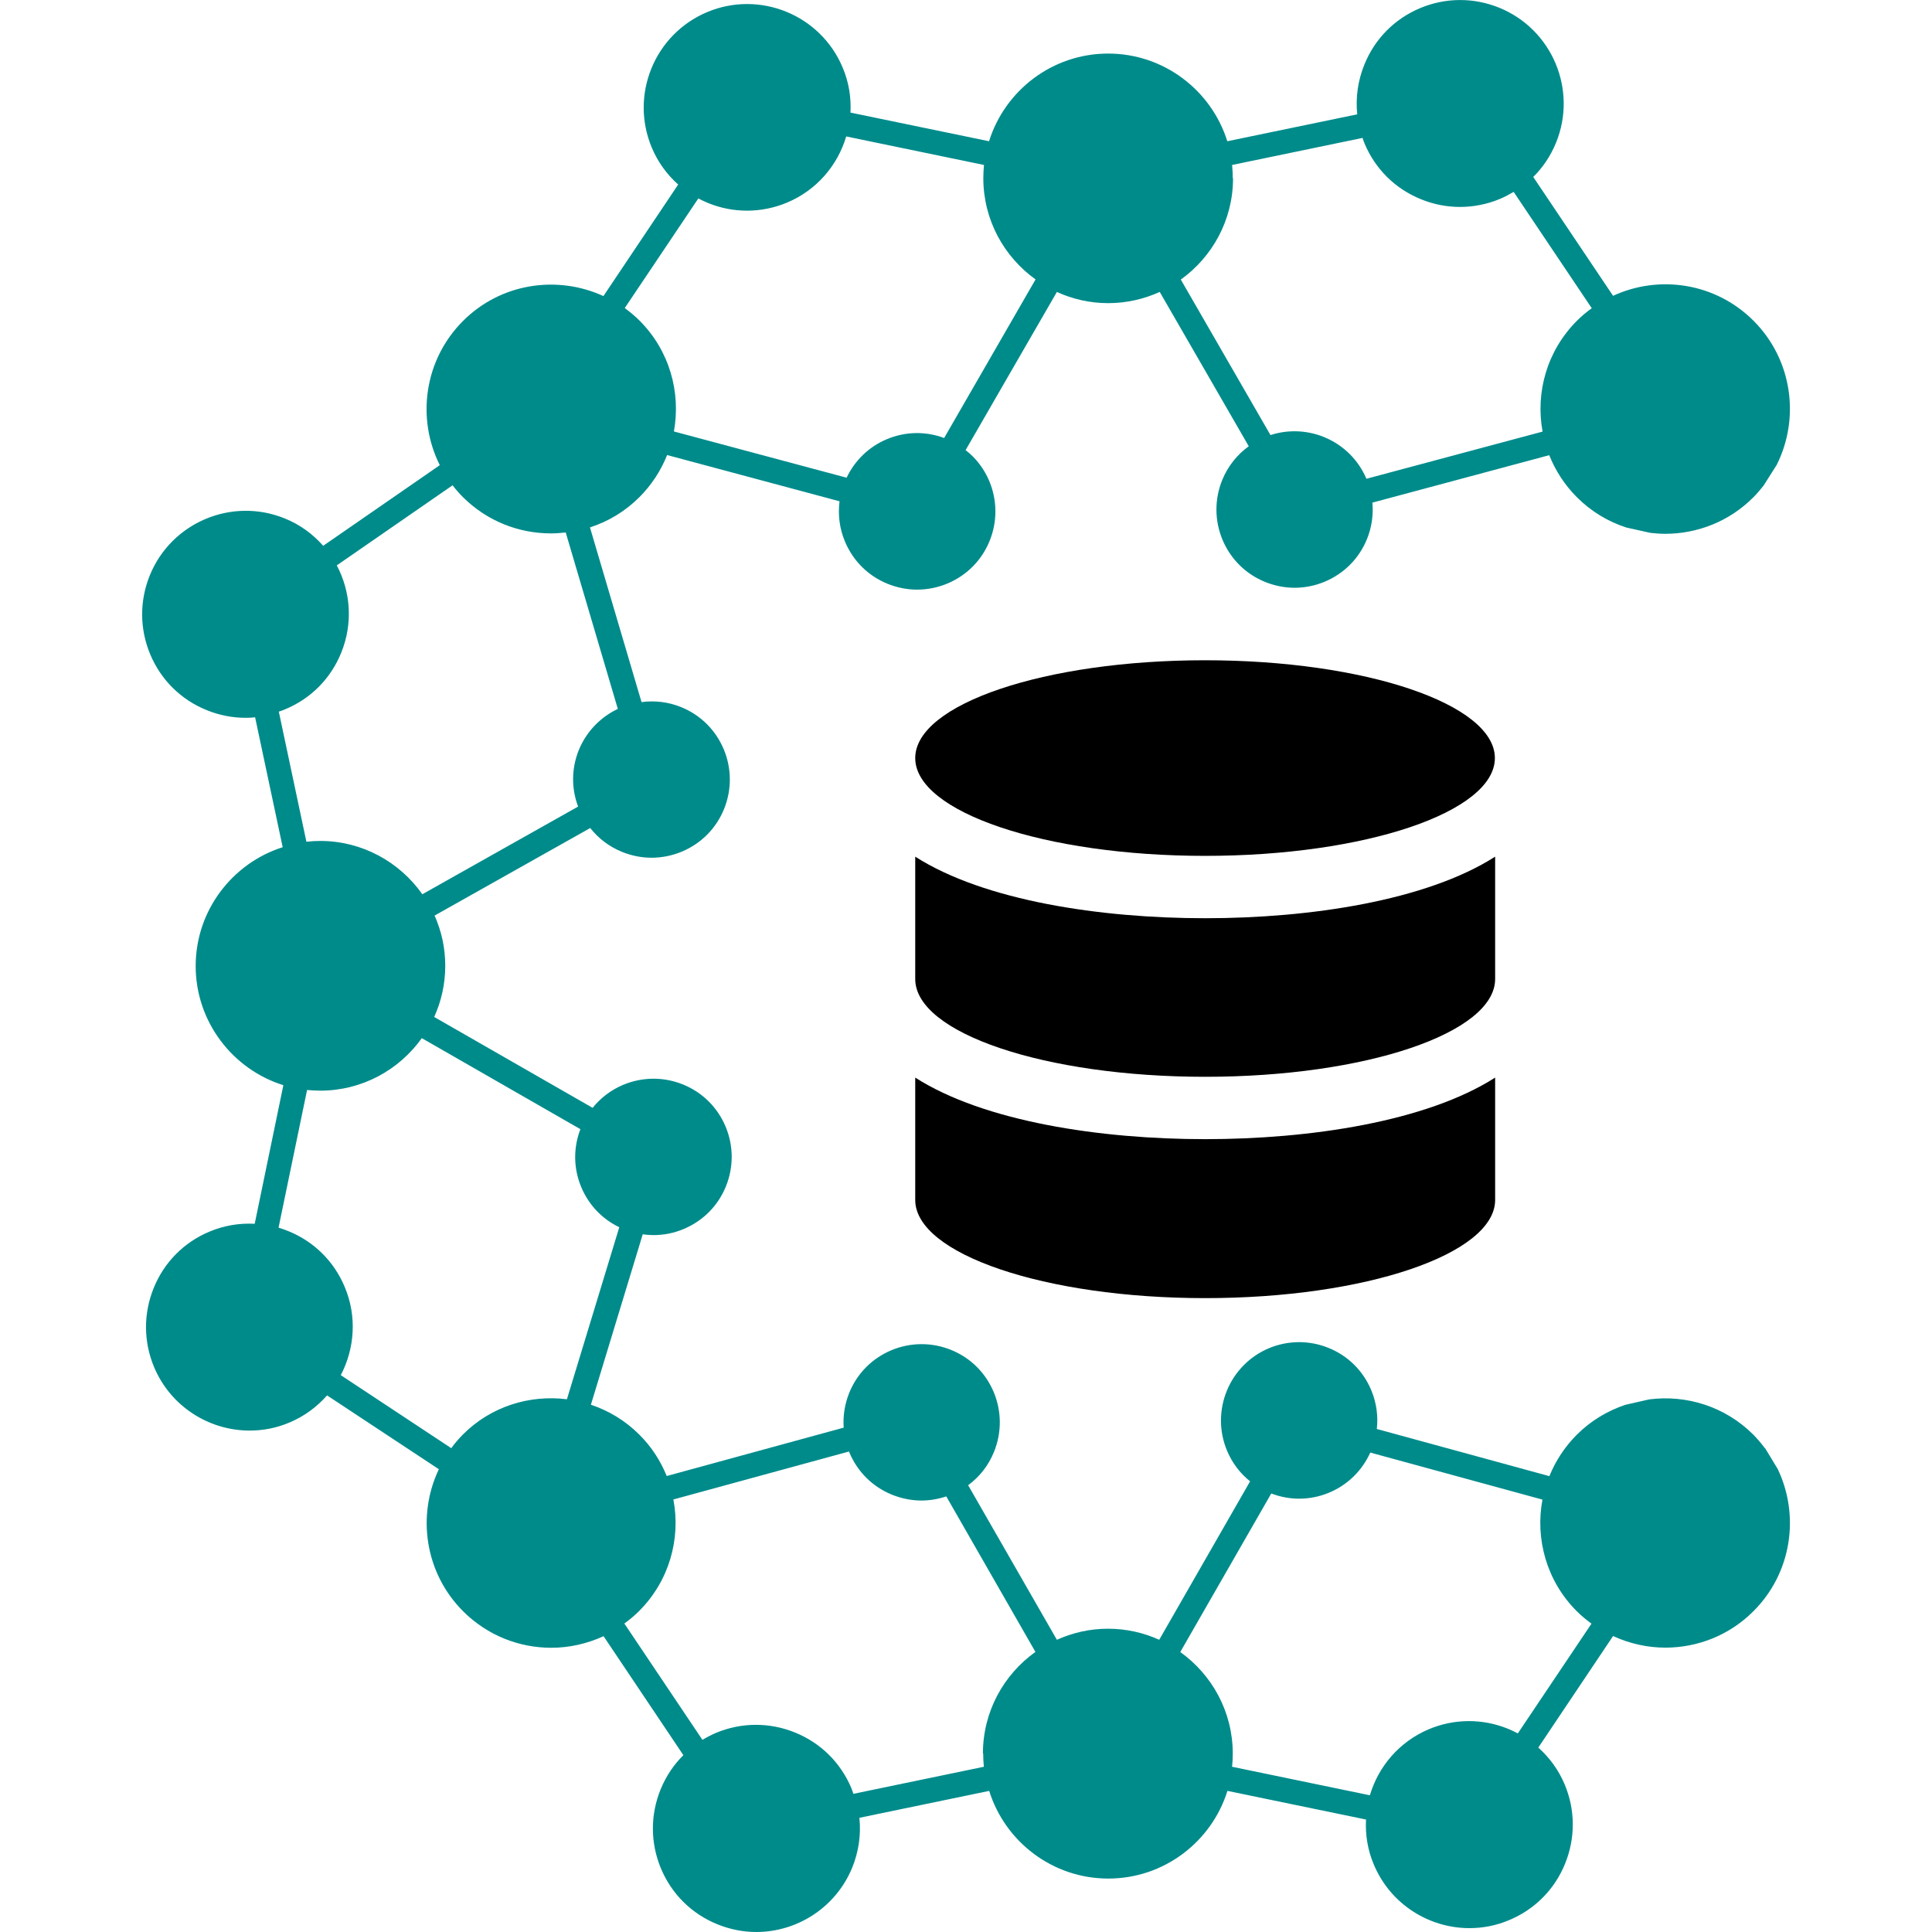
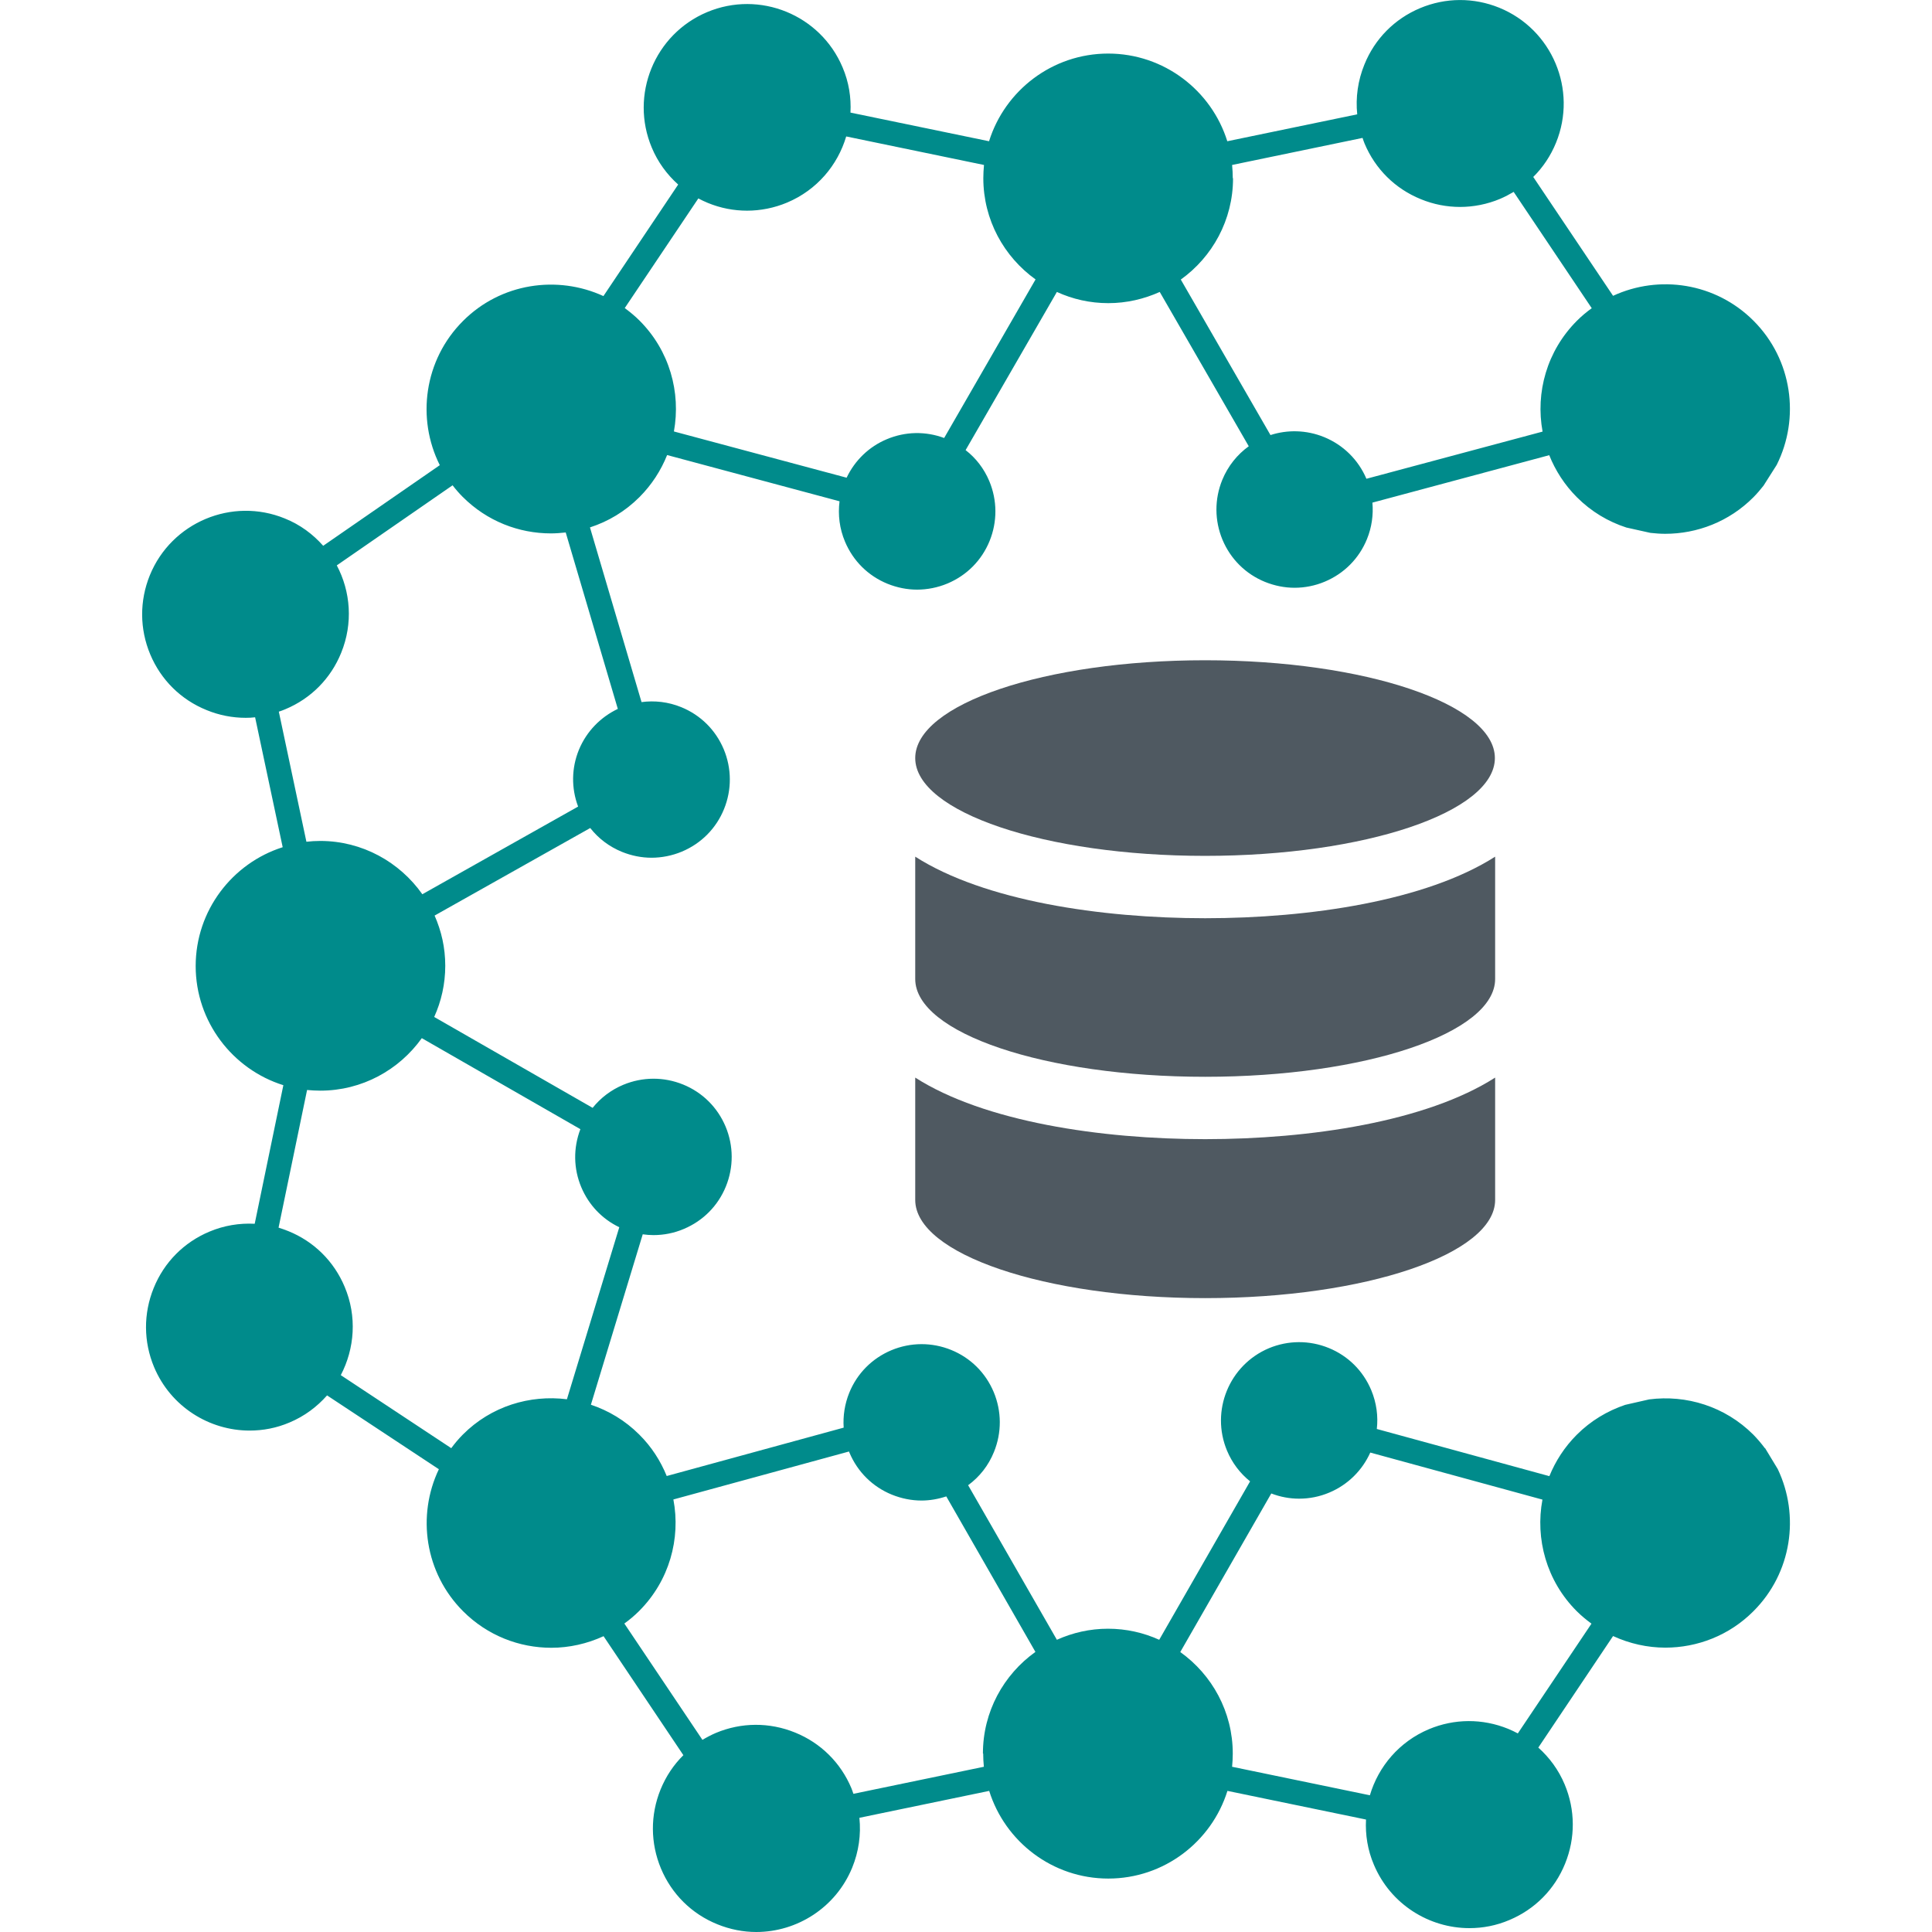
<svg xmlns="http://www.w3.org/2000/svg" id="Layer_1" data-name="Layer 1" width="30" height="30" viewBox="16.28 14.08 123.66 144.99">
  <defs>
    <style>
+       .cls-2 {
+         fill: #4f5961;
+       }
      .cls-3 {
        fill: #008B8B;
-         
      }
    </style>
  </defs>
  <path class="cls-3" d="M138.06,122.76c-.26-.35-.55-.69-.86-1.01-2.13-2.13-5.04-3.01-7.82-2.65l-1.8.41c-1.33.45-2.58,1.19-3.63,2.24-.92.92-1.6,1.98-2.06,3.11l-12.95-3.54c.11-.96-.02-1.96-.42-2.92-.61-1.45-1.74-2.57-3.19-3.16-1.45-.59-3.05-.58-4.49.02-2.98,1.26-4.39,4.7-3.14,7.69.38.91.98,1.7,1.73,2.3l-6.82,11.89c-1.17-.53-2.47-.83-3.84-.83s-2.66.3-3.84.83l-6.66-11.6c.86-.63,1.53-1.48,1.94-2.5.59-1.45.58-3.05-.02-4.49-.61-1.45-1.74-2.57-3.19-3.16-1.45-.59-3.05-.58-4.49.02-1.45.61-2.57,1.74-3.16,3.19-.34.84-.48,1.74-.42,2.62l-13.28,3.63c-.46-1.13-1.14-2.2-2.06-3.11-1.06-1.06-2.31-1.8-3.63-2.24l3.89-12.79c.27.04.54.06.81.06.77,0,1.54-.15,2.27-.46,1.45-.61,2.57-1.74,3.16-3.19s.58-3.05-.02-4.49c-.61-1.45-1.74-2.57-3.19-3.16-1.45-.59-3.05-.58-4.49.02-.91.38-1.7.98-2.3,1.73l-11.89-6.82c.53-1.17.83-2.47.83-3.84s-.29-2.61-.8-3.77l11.68-6.57c.62.79,1.43,1.4,2.38,1.79.72.29,1.47.44,2.22.44s1.54-.15,2.28-.46c1.45-.61,2.57-1.74,3.16-3.19.59-1.45.58-3.05-.02-4.49-.61-1.45-1.74-2.57-3.19-3.16-.98-.4-2-.51-2.98-.38l-3.87-13.11c1.36-.44,2.63-1.19,3.71-2.27.93-.93,1.62-2.01,2.08-3.16l12.94,3.47c-.13,1.02,0,2.06.41,3.03.61,1.45,1.74,2.57,3.19,3.16.72.29,1.47.44,2.22.44s1.54-.15,2.28-.46c1.45-.61,2.57-1.74,3.16-3.19.59-1.45.58-3.05-.02-4.49-.39-.93-1-1.73-1.78-2.33l6.85-11.87c1.18.54,2.48.84,3.86.84s2.68-.31,3.86-.84l6.68,11.58c-.86.62-1.56,1.48-1.99,2.53-.59,1.45-.58,3.05.02,4.49.61,1.45,1.74,2.57,3.19,3.16.72.29,1.47.44,2.22.44s1.54-.15,2.27-.46c1.45-.61,2.57-1.74,3.16-3.19.36-.88.49-1.82.41-2.74l13.27-3.56c.46,1.15,1.15,2.23,2.08,3.16,1.08,1.08,2.35,1.83,3.71,2.27l1.8.4c.37.04.74.07,1.11.07,2.4,0,4.8-.91,6.62-2.74.28-.28.52-.57.76-.87l.99-1.56c1.76-3.51,1.18-7.9-1.74-10.82-2.85-2.85-7.08-3.47-10.54-1.87l-5.99-8.92c.73-.72,1.31-1.59,1.71-2.57,1.62-3.97-.29-8.51-4.26-10.13-1.92-.78-4.03-.77-5.94.03-1.91.8-3.4,2.3-4.18,4.23-.49,1.2-.67,2.48-.54,3.74l-9.75,2.02c-1.19-3.81-4.75-6.58-8.94-6.58s-7.75,2.77-8.94,6.58l-10.4-2.15c.06-1.13-.12-2.29-.59-3.39-1.66-3.95-6.22-5.81-10.17-4.15-3.95,1.66-5.81,6.22-4.15,10.17.45,1.08,1.14,2.02,1.98,2.77l-5.61,8.37c-3.46-1.59-7.7-.98-10.54,1.87-2.92,2.92-3.5,7.31-1.74,10.82l-8.75,6.05c-.77-.87-1.73-1.59-2.88-2.05-3.96-1.62-8.51.29-10.13,4.26-.78,1.92-.77,4.03.03,5.94.8,1.91,2.3,3.4,4.23,4.18.95.39,1.94.58,2.94.58.23,0,.47-.01.7-.04l2.07,9.75c-3.78,1.2-6.53,4.75-6.53,8.92s2.77,7.75,6.58,8.94l-2.15,10.4c-1.15-.06-2.31.13-3.4.59-1.91.8-3.4,2.3-4.18,4.23-.78,1.92-.77,4.03.03,5.94,1.25,2.97,4.14,4.76,7.17,4.76,1,0,2.02-.19,3-.61,1.12-.47,2.06-1.18,2.81-2.03l8.39,5.54c-1.66,3.48-1.06,7.78,1.82,10.66,1.83,1.83,4.22,2.74,6.62,2.74,1.34,0,2.68-.3,3.92-.87l5.99,8.93c-.73.72-1.31,1.59-1.71,2.57-.78,1.92-.77,4.03.03,5.94.8,1.91,2.3,3.4,4.23,4.18.96.39,1.95.58,2.92.58,3.06,0,5.97-1.83,7.2-4.83.49-1.2.67-2.48.54-3.74l9.74-2.02c1.19,3.81,4.75,6.58,8.94,6.58s7.75-2.77,8.94-6.58l10.4,2.15c-.06,1.13.12,2.29.59,3.39,1.25,2.97,4.14,4.76,7.17,4.76,1,0,2.02-.19,3-.61,1.91-.8,3.4-2.3,4.18-4.23.78-1.92.77-4.03-.03-5.94-.45-1.08-1.14-2.02-1.98-2.77l5.61-8.37c1.24.57,2.58.87,3.92.87,2.4,0,4.8-.91,6.62-2.74,2.88-2.88,3.48-7.18,1.82-10.66l-.95-1.57ZM98.13,27.45c0-.33-.02-.66-.05-.99l9.79-2.03c.05.14.09.28.15.42.8,1.91,2.3,3.4,4.23,4.18.95.39,1.94.58,2.94.58s2.04-.2,3.01-.61c.35-.15.69-.33,1.01-.52l5.86,8.73c-.39.28-.76.59-1.11.94-2.26,2.26-3.12,5.39-2.58,8.32l-13.22,3.54c-.61-1.43-1.74-2.54-3.18-3.13-1.33-.54-2.75-.56-4.02-.15l-6.73-11.67c2.37-1.7,3.92-4.47,3.92-7.6ZM58,28.96c.24.13.48.24.74.35.95.39,1.94.58,2.94.58s2.04-.2,3.01-.61c2.23-.94,3.79-2.8,4.43-4.96l10.34,2.14c-.03.33-.05.66-.05.99,0,3.13,1.55,5.9,3.92,7.6l-6.86,11.9c-1.4-.52-2.92-.49-4.3.09-1.34.56-2.4,1.59-3.02,2.89l-12.96-3.47c.53-2.93-.32-6.06-2.58-8.32-.35-.35-.73-.66-1.11-.94l5.53-8.24ZM26.53,67.49c.17-.06.34-.11.51-.19,1.91-.8,3.4-2.3,4.18-4.23.9-2.21.71-4.6-.33-6.56l8.69-6.01c.23.3.48.59.76.87,1.83,1.83,4.22,2.74,6.62,2.74.37,0,.74-.03,1.11-.07l3.91,13.24c-1.28.61-2.34,1.67-2.92,3.07-.56,1.37-.58,2.88-.06,4.26l-11.69,6.58c-1.7-2.41-4.5-4-7.66-4-.35,0-.7.02-1.04.06l-2.07-9.76ZM40.34,121.75c-.32.32-.6.66-.86,1.01l-8.29-5.48c1.04-1.99,1.23-4.41.29-6.63-.8-1.91-2.3-3.4-4.23-4.18-.24-.1-.49-.18-.73-.26l2.14-10.33c.33.03.66.05.99.05,3.14,0,5.92-1.56,7.62-3.94l11.9,6.83c-.54,1.42-.52,2.96.07,4.36.56,1.33,1.56,2.38,2.85,3l-3.93,12.91c-2.78-.35-5.69.52-7.81,2.65ZM79.4,145.68c0,.33.02.66.05.99l-9.79,2.03c-.05-.14-.09-.28-.15-.42-.8-1.91-2.3-3.4-4.23-4.18-1.92-.78-4.03-.77-5.94.03-.35.15-.69.33-1.01.52l-5.86-8.73c.39-.28.76-.59,1.11-.94,2.27-2.27,3.13-5.43,2.57-8.37l13.18-3.6s.02.05.03.08c.61,1.45,1.74,2.57,3.19,3.16.72.29,1.47.44,2.22.44.63,0,1.25-.11,1.86-.31l6.69,11.67c-2.38,1.7-3.94,4.48-3.94,7.62ZM119.53,144.17c-.24-.13-.48-.24-.74-.35-1.92-.78-4.03-.77-5.94.03-2.23.94-3.79,2.8-4.43,4.96l-10.34-2.14c.03-.33.05-.66.05-.99,0-3.14-1.56-5.92-3.94-7.62l6.83-11.9c.68.26,1.38.39,2.09.39.77,0,1.54-.15,2.27-.46,1.42-.6,2.48-1.69,3.07-3l12.92,3.53c-.55,2.94.3,6.1,2.57,8.37.35.35.73.66,1.11.94l-5.53,8.24Z" />
  <g>
    <path class="cls-2" d="M96.05,78.31c12.02,0,21.75-3.29,21.75-7.34s-9.74-7.34-21.75-7.34-21.75,3.29-21.75,7.34,9.74,7.34,21.75,7.34Z" />
    <path class="cls-2" d="M74.3,78.37v9.18c0,4.06,9.74,7.34,21.76,7.34s21.76-3.28,21.76-7.34v-9.18c-5.18,3.31-13.92,4.62-21.76,4.62s-16.58-1.31-21.76-4.62Z" />
    <path class="cls-2" d="M74.3,94.95v9.18c0,4.06,9.74,7.37,21.76,7.37s21.76-3.31,21.76-7.37v-9.18c-5.18,3.31-13.92,4.62-21.76,4.62s-16.58-1.31-21.76-4.62Z" />
  </g>
</svg>
